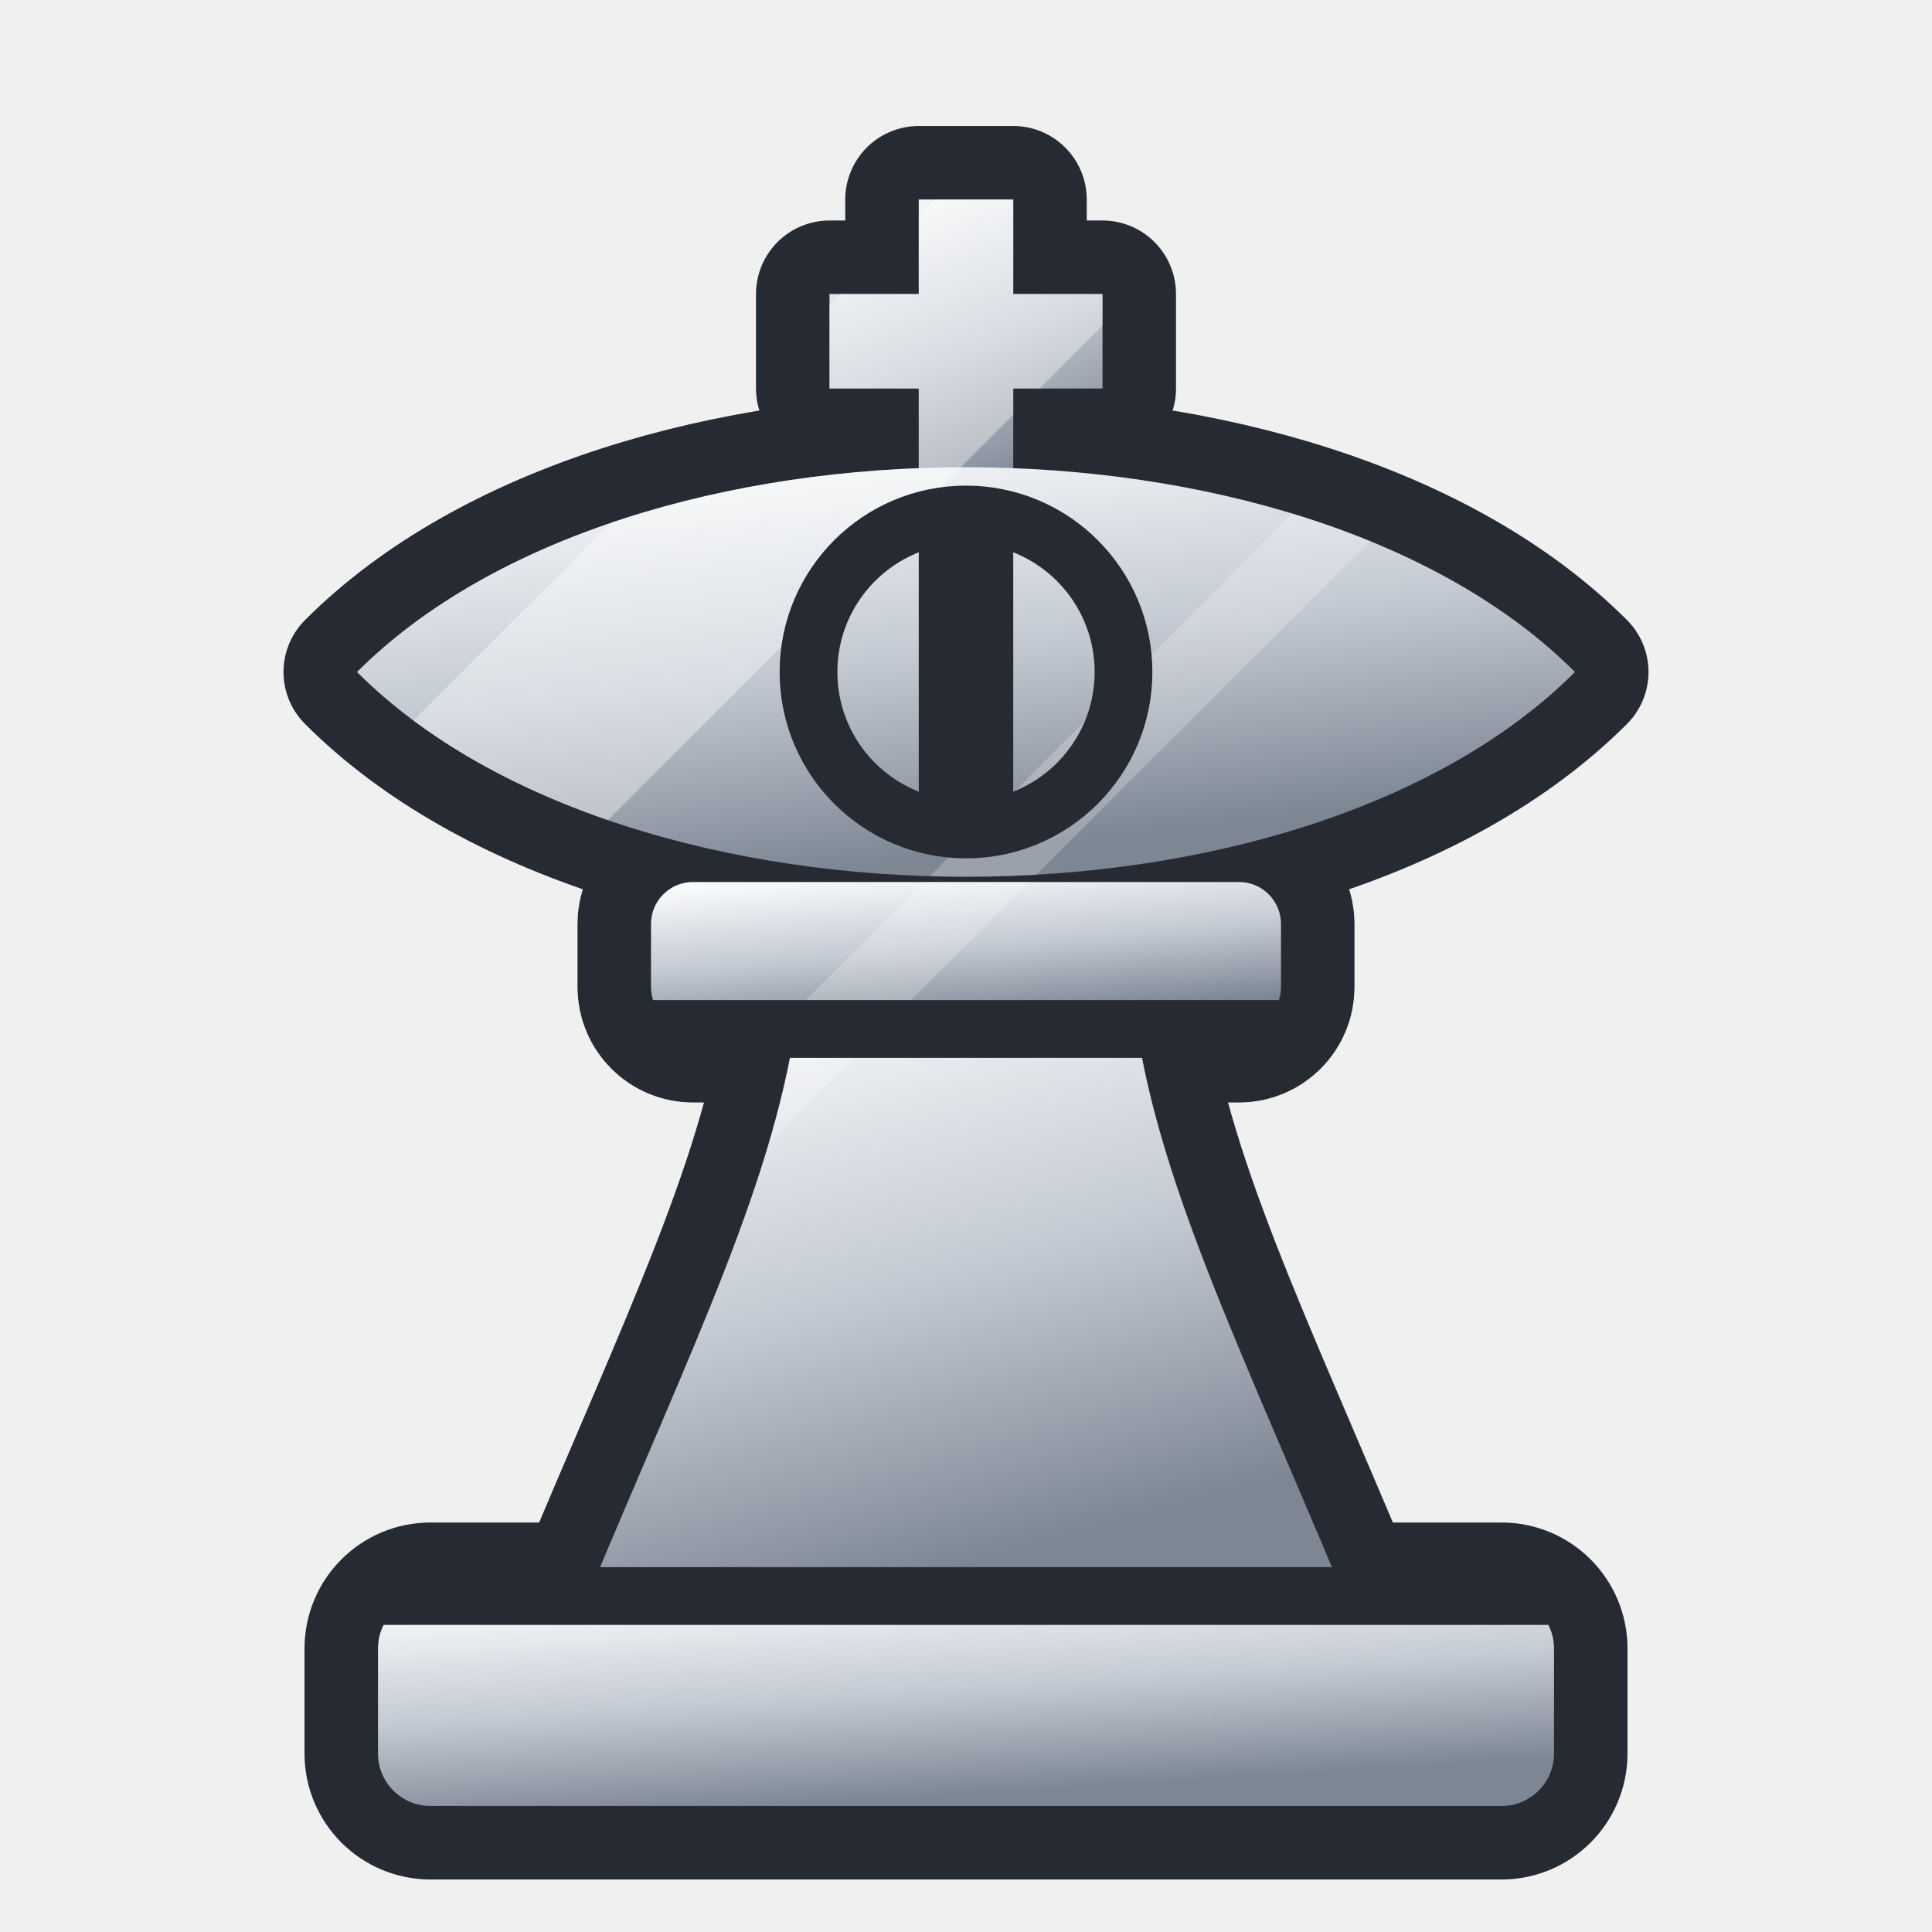
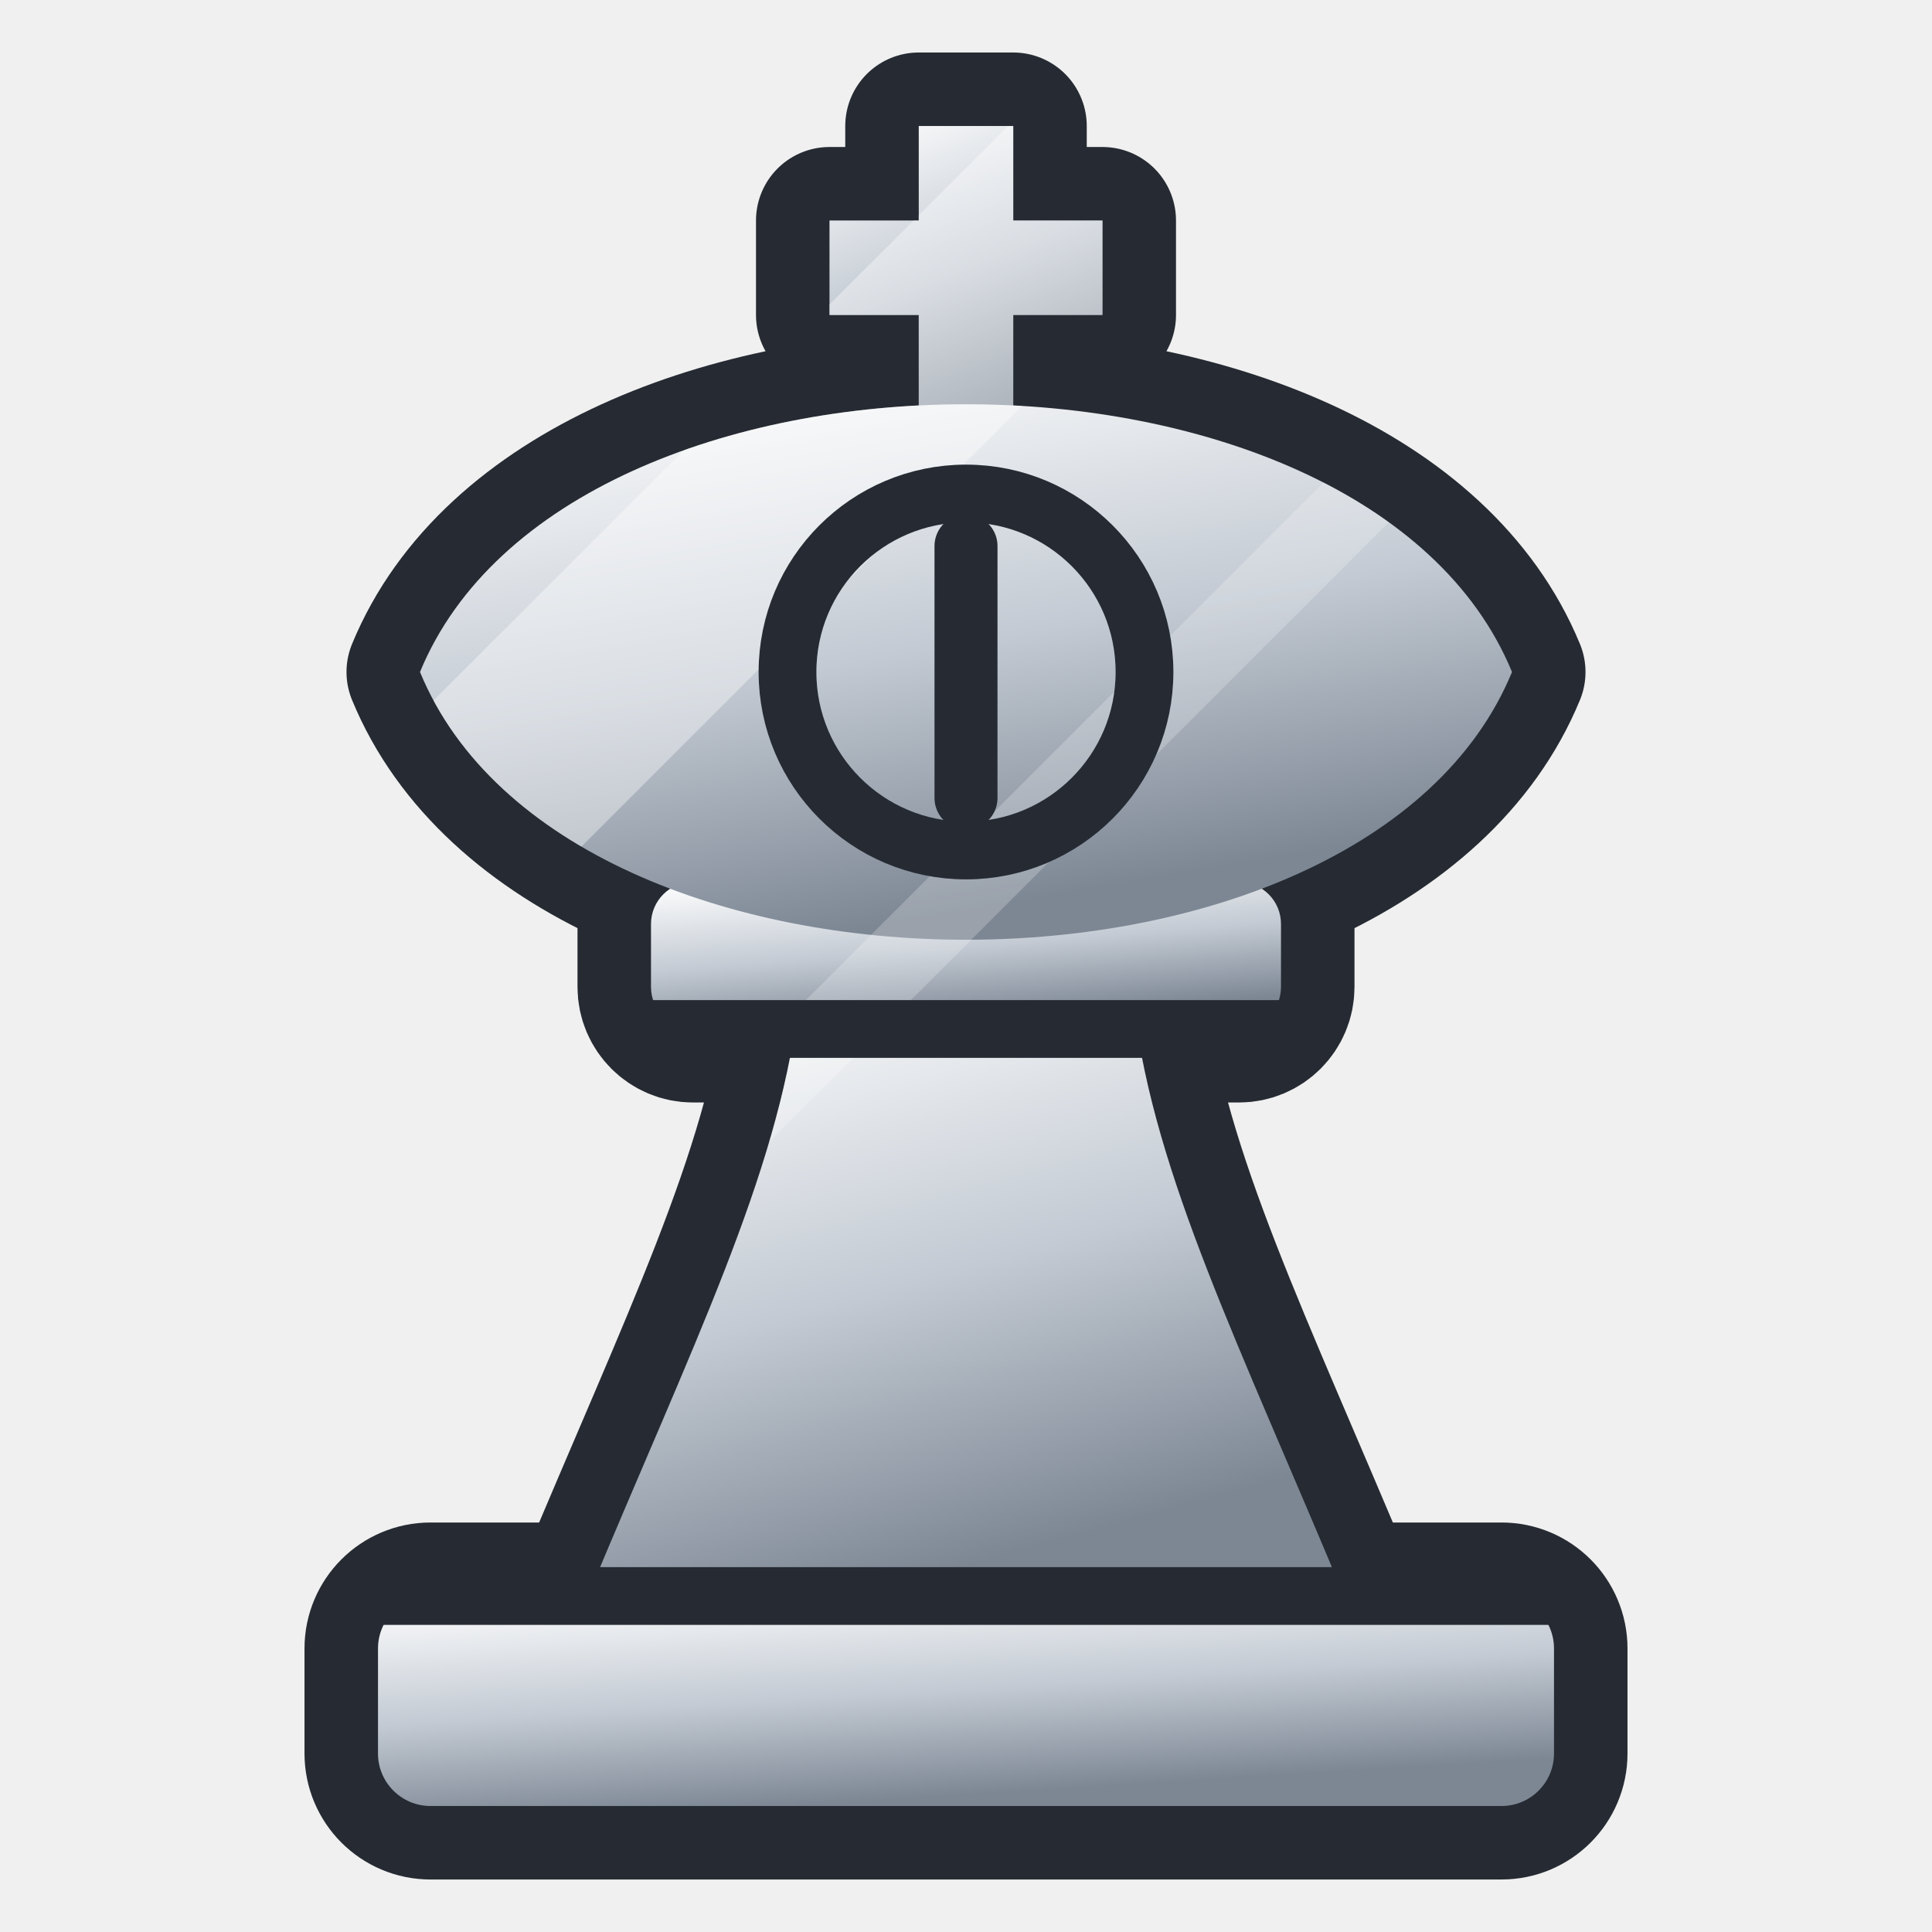
<svg xmlns="http://www.w3.org/2000/svg" viewBox="4 2 92 92">
  <defs>
    <clipPath id="silverwEc">
      <rect x="22" y="78" width="56" height="10" rx="2.5" />
      <path d="M32 78 C37 66 41 58 42 50 H58 C59 58 63 66 68 78 Z" />
      <rect x="35" y="44" width="30" height="7" rx="2" />
-       <path d="M47.75 27 V20.5 H43.5 V16 H47.75 V11.5 H52.25 V16 H56.5 V20.5 H52.25 V27 Z" />
-       <path d="M21 34 C34 21 66 21 79 34 C66 47 34 47 21 34 Z" />
+       <path d="M47.75 23 V17 H43.5 V12.5 H47.75 V8 H52.25 V12.5 H56.5 V17 H52.25 V23 Z" />
+       <path d="M24 34 C31 17 69 17 76 34 C69 51 31 51 24 34 Z" />
    </clipPath>
    <linearGradient id="silverwEg" x1="0" y1="0" x2="0.35" y2="1">
      <stop offset="0" stop-color="#ffffff" />
      <stop offset="0.55" stop-color="#c3cad3" />
      <stop offset="1" stop-color="#7d8794" />
    </linearGradient>
  </defs>
  <g fill="#262b33" stroke="#262b33" stroke-width="7.0" stroke-linejoin="round">
    <rect x="22" y="78" width="56" height="10" rx="2.5" />
    <path d="M32 78 C37 66 41 58 42 50 H58 C59 58 63 66 68 78 Z" />
    <rect x="35" y="44" width="30" height="7" rx="2" />
-     <path d="M47.75 27 V20.5 H43.5 V16 H47.75 V11.5 H52.25 V16 H56.5 V20.5 H52.25 V27 Z" />
-     <path d="M21 34 C34 21 66 21 79 34 C66 47 34 47 21 34 Z" />
+     <path d="M47.75 23 V17 H43.5 V12.5 H47.75 V8 H52.25 V12.5 H56.5 V17 H52.25 V23 Z" />
+     <path d="M24 34 C31 17 69 17 76 34 C69 51 31 51 24 34 Z" />
  </g>
  <g fill="url(#silverwEg)">
    <rect x="22" y="78" width="56" height="10" rx="2.5" />
    <path d="M32 78 C37 66 41 58 42 50 H58 C59 58 63 66 68 78 Z" />
    <rect x="35" y="44" width="30" height="7" rx="2" />
-     <path d="M47.75 27 V20.5 H43.5 V16 H47.75 V11.5 H52.25 V16 H56.5 V20.5 H52.25 V27 Z" />
-     <path d="M21 34 C34 21 66 21 79 34 C66 47 34 47 21 34 Z" />
+     <path d="M47.75 23 V17 H43.5 V12.5 H47.75 V8 H52.25 V12.5 H56.5 V17 H52.25 V23 Z" />
+     <path d="M24 34 C31 17 69 17 76 34 C69 51 31 51 24 34 Z" />
  </g>
  <g clip-path="url(#silverwEc)">
    <path d="M-10 70 L70 -10 L84 -10 L4 70 Z" fill="#fff" opacity="0.38" />
    <path d="M8 84 L88 4 L93 4 L13 84 Z" fill="#fff" opacity="0.22" />
  </g>
  <g fill="none" stroke="#262b33" stroke-width="2.75" stroke-linecap="round">
    <path d="M22 78 H78" />
    <path d="M35 51 H65" />
-     <circle cx="50" cy="34" r="7.5" />
-     <path d="M50 28.5 V39.5" stroke-width="4.5" />
+     <circle cx="50" cy="34" r="8.5" />
+     <path d="M50 28 V40" stroke-width="3" />
  </g>
</svg>
